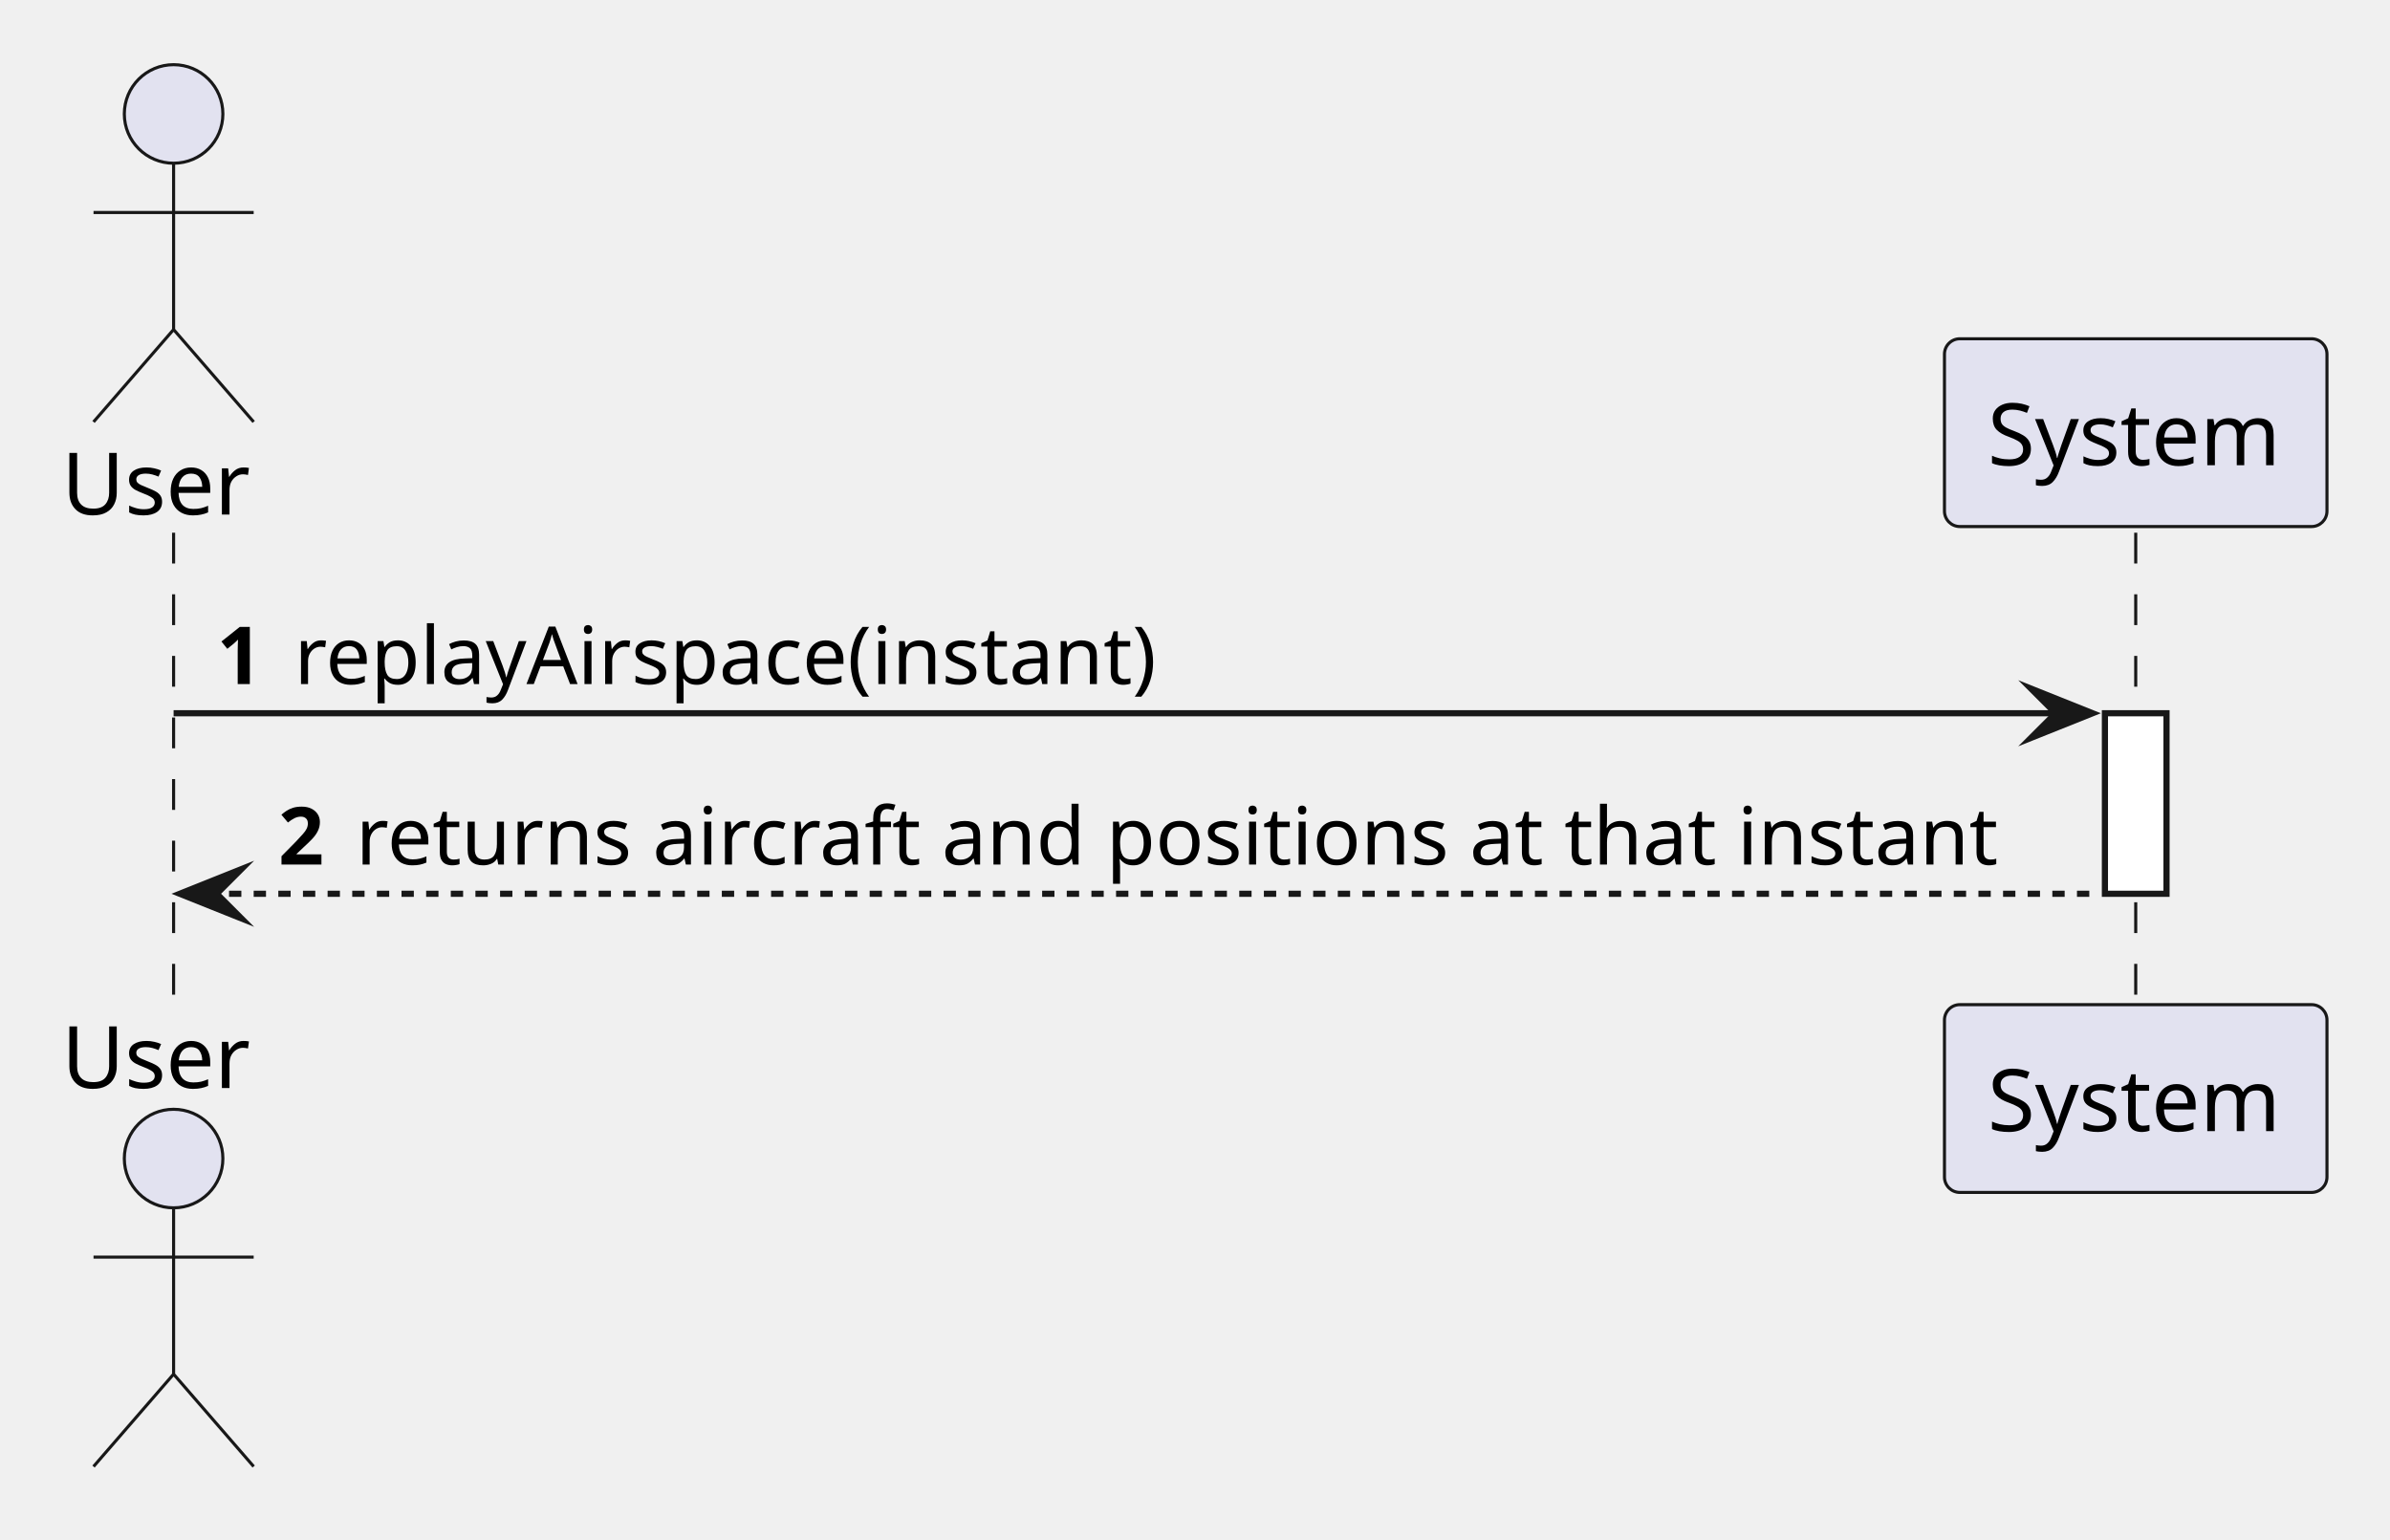
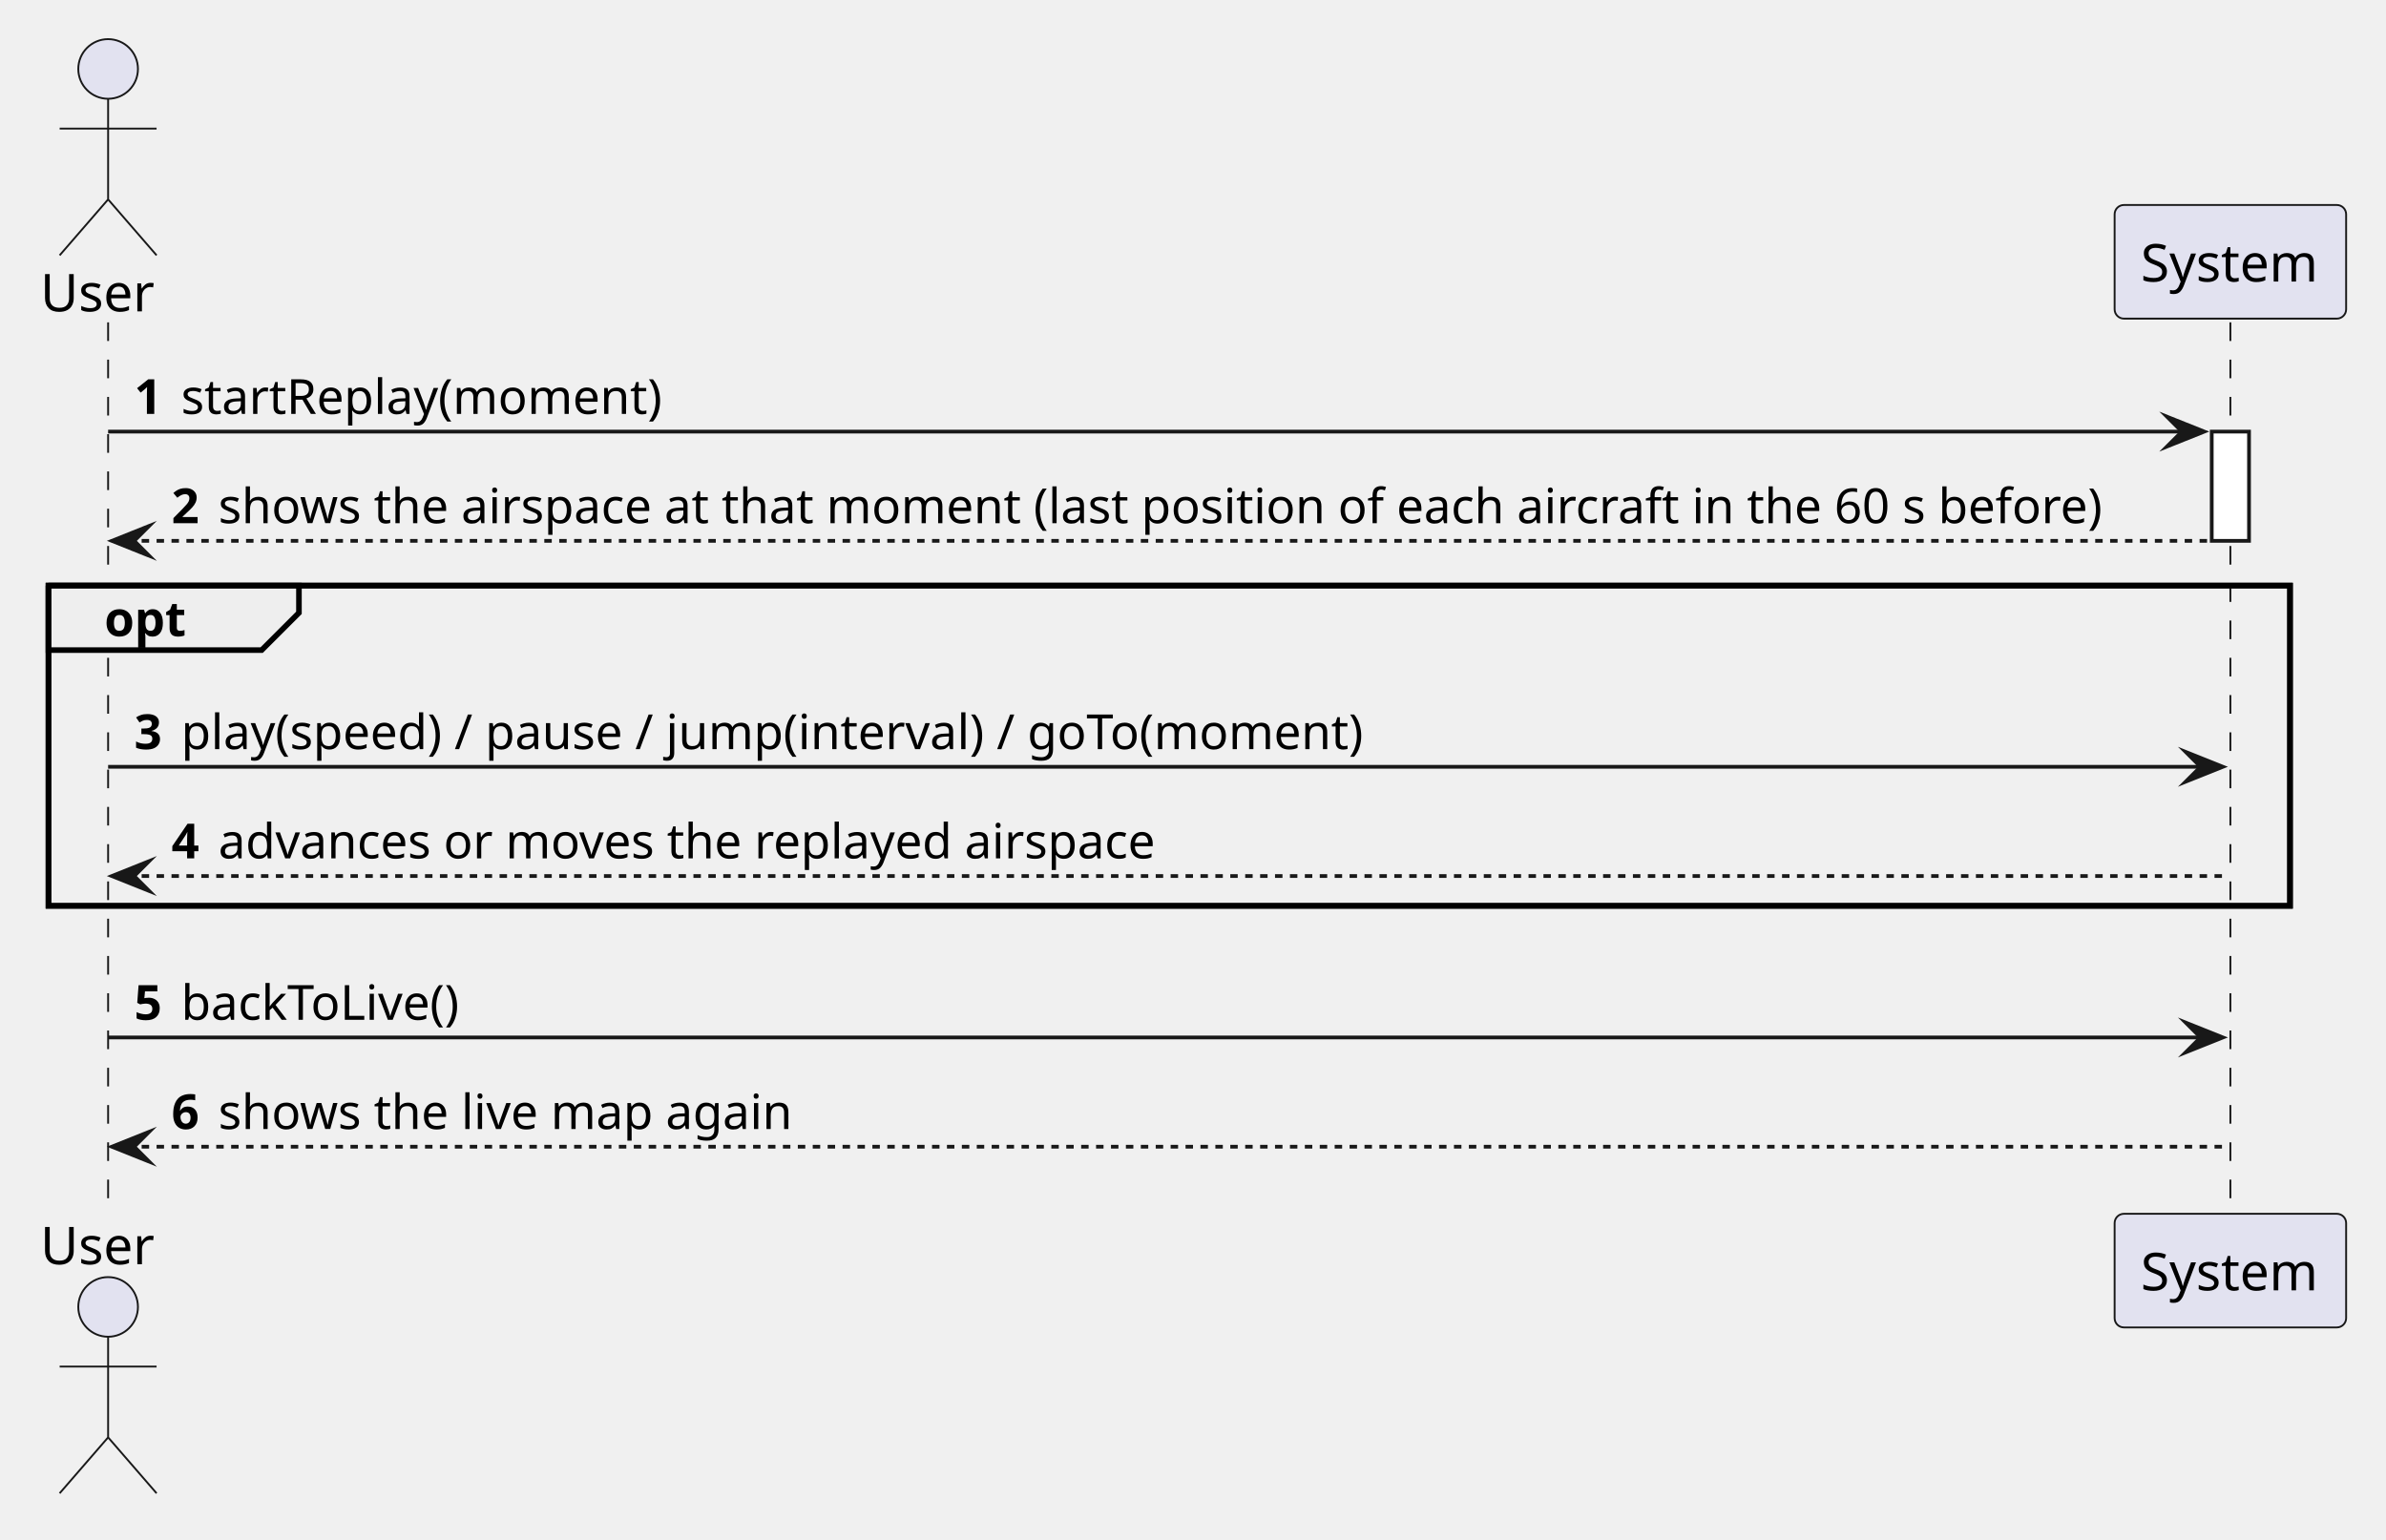
- <svg xmlns="http://www.w3.org/2000/svg" version="1.1" data-diagram-type="SEQUENCE" style="width:388px;height:250px;background:#FFFFFF;" width="388px" height="250px" viewBox="0 0 388 250" zoomAndPan="magnify" preserveAspectRatio="none" contentStyleType="text/css">
+ <svg xmlns="http://www.w3.org/2000/svg" version="1.1" data-diagram-type="SEQUENCE" style="width:640px;height:413px;background:#FFFFFF;" width="640px" height="413px" viewBox="0 0 640 413" zoomAndPan="magnify" preserveAspectRatio="none" contentStyleType="text/css">
  <defs />
  <g font-family="sans-serif" lengthAdjust="spacing">
+     <rect x="13" y="157.109" width="601.256" height="85.932" fill="none" style="stroke:#000;stroke-width:1.5;" />
    <g class="participant-lifeline" data-qualified-name="A" data-entity-uid="part1" id="part1-lifeline" data-source-line="2">
      <g>
-         <rect x="24.683" y="86.488" width="8" height="76.621" fill="#000" fill-opacity="0" />
-         <line x1="28.183" y1="86.488" x2="28.183" y2="163.109" style="stroke:#181818;stroke-width:0.5;stroke-dasharray:5,5;" />
+         <rect x="25.5" y="86.488" width="8" height="239.174" fill="#000" fill-opacity="0" />
+         <line x1="29" y1="86.488" x2="29" y2="325.662" style="stroke:#181818;stroke-width:0.5;stroke-dasharray:5,5;" />
      </g>
    </g>
    <g class="participant-lifeline" data-qualified-name="S" data-entity-uid="part2" id="part2-lifeline" data-source-line="3">
      <g>
-         <rect x="343.219" y="86.488" width="8" height="76.621" fill="#000" fill-opacity="0" />
-         <line x1="346.719" y1="86.488" x2="346.719" y2="163.109" style="stroke:#181818;stroke-width:0.5;stroke-dasharray:5,5;" />
+         <rect x="594.756" y="86.488" width="8" height="239.174" fill="#000" fill-opacity="0" />
+         <line x1="598.256" y1="86.488" x2="598.256" y2="325.662" style="stroke:#181818;stroke-width:0.5;stroke-dasharray:5,5;" />
      </g>
    </g>
    <g>
-       <rect x="341.719" y="115.799" width="10" height="29.311" fill="#FFF" style="stroke:#181818;stroke-width:1;" />
+       <rect x="593.256" y="115.799" width="10" height="29.311" fill="#FFF" style="stroke:#181818;stroke-width:1;" />
    </g>
    <g class="participant participant-head" data-qualified-name="A" data-entity-uid="part1" id="part1-head" data-source-line="2">
-       <text x="10" y="83.535" fill="#000" font-size="14" textLength="30.365">User</text>
-       <ellipse cx="28.183" cy="18.5" rx="8" ry="8" fill="#E2E2F0" style="stroke:#181818;stroke-width:0.5;" />
-       <path d="M28.183,26.5 L28.183,53.5 M15.183,34.5 L41.183,34.5 M28.183,53.5 L15.183,68.5 M28.183,53.5 L41.183,68.5" style="stroke:#181818;stroke-width:0.5;" fill="none" />
+       <text x="10.817" y="83.535" fill="#000" font-size="14" textLength="30.365">User</text>
+       <ellipse cx="29" cy="18.5" rx="8" ry="8" fill="#E2E2F0" style="stroke:#181818;stroke-width:0.5;" />
+       <path d="M29,26.5 L29,53.5 M16,34.5 L42,34.5 M29,53.5 L16,68.5 M29,53.5 L42,68.5" style="stroke:#181818;stroke-width:0.5;" fill="none" />
    </g>
    <g class="participant participant-head" data-qualified-name="S" data-entity-uid="part2" id="part2-head" data-source-line="3">
-       <rect x="315.67" y="55" width="62.098" height="30.488" fill="#E2E2F0" style="stroke:#181818;stroke-width:0.5;" rx="2.5" ry="2.5" />
-       <text x="322.67" y="75.535" fill="#000" font-size="14" textLength="48.098">System</text>
+       <rect x="567.208" y="55" width="62.098" height="30.488" fill="#E2E2F0" style="stroke:#181818;stroke-width:0.5;" rx="2.5" ry="2.5" />
+       <text x="574.208" y="75.535" fill="#000" font-size="14" textLength="48.098">System</text>
    </g>
    <g class="participant participant-tail" data-qualified-name="A" data-entity-uid="part1" id="part1-tail" data-source-line="2">
-       <text x="10" y="176.645" fill="#000" font-size="14" textLength="30.365">User</text>
-       <ellipse cx="28.183" cy="188.098" rx="8" ry="8" fill="#E2E2F0" style="stroke:#181818;stroke-width:0.5;" />
-       <path d="M28.183,196.098 L28.183,223.098 M15.183,204.098 L41.183,204.098 M28.183,223.098 L15.183,238.098 M28.183,223.098 L41.183,238.098" style="stroke:#181818;stroke-width:0.5;" fill="none" />
+       <text x="10.817" y="339.197" fill="#000" font-size="14" textLength="30.365">User</text>
+       <ellipse cx="29" cy="350.65" rx="8" ry="8" fill="#E2E2F0" style="stroke:#181818;stroke-width:0.5;" />
+       <path d="M29,358.65 L29,385.65 M16,366.65 L42,366.65 M29,385.65 L16,400.65 M29,385.65 L42,400.65" style="stroke:#181818;stroke-width:0.5;" fill="none" />
    </g>
    <g class="participant participant-tail" data-qualified-name="S" data-entity-uid="part2" id="part2-tail" data-source-line="3">
-       <rect x="315.67" y="163.109" width="62.098" height="30.488" fill="#E2E2F0" style="stroke:#181818;stroke-width:0.5;" rx="2.5" ry="2.5" />
-       <text x="322.67" y="183.645" fill="#000" font-size="14" textLength="48.098">System</text>
+       <rect x="567.208" y="325.662" width="62.098" height="30.488" fill="#E2E2F0" style="stroke:#181818;stroke-width:0.5;" rx="2.5" ry="2.5" />
+       <text x="574.208" y="346.197" fill="#000" font-size="14" textLength="48.098">System</text>
    </g>
    <g class="message" data-entity-1="part1" data-entity-2="part2" id="msg1" data-source-line="5">
-       <polygon points="329.719,111.799,339.719,115.799,329.719,119.799,333.719,115.799" fill="#181818" style="stroke:#181818;stroke-width:1;stroke-linejoin:miter;stroke-miterlimit:10;" />
-       <line x1="28.183" y1="115.799" x2="335.719" y2="115.799" style="stroke:#181818;stroke-width:1;" />
-       <text x="35.183" y="111.057" fill="#000" font-size="13" font-weight="700">1</text>
-       <text x="47.758" y="111.057" fill="#000" font-size="13" textLength="144.289">replayAirspace(instant)</text>
+       <polygon points="581.256,111.799,591.256,115.799,581.256,119.799,585.256,115.799" fill="#181818" style="stroke:#181818;stroke-width:1;stroke-linejoin:miter;stroke-miterlimit:10;" />
+       <line x1="29" y1="115.799" x2="587.256" y2="115.799" style="stroke:#181818;stroke-width:1;" />
+       <text x="36" y="111.057" fill="#000" font-size="13" font-weight="700">1</text>
+       <text x="48.576" y="111.057" fill="#000" font-size="13" textLength="131.111">startReplay(moment)</text>
    </g>
    <g class="message" data-entity-1="part2" data-entity-2="part1" id="msg2" data-source-line="7">
-       <polygon points="39.183,141.109,29.183,145.109,39.183,149.109,35.183,145.109" fill="#181818" style="stroke:#181818;stroke-width:1;stroke-linejoin:miter;stroke-miterlimit:10;" />
-       <line x1="33.183" y1="145.109" x2="340.719" y2="145.109" style="stroke:#181818;stroke-width:1;stroke-dasharray:2,2;" />
-       <text x="45.183" y="140.367" fill="#000" font-size="13" font-weight="700">2</text>
-       <text x="57.758" y="140.367" fill="#000" font-size="13" textLength="276.961">returns aircraft and positions at that instant</text>
+       <polygon points="40,141.109,30,145.109,40,149.109,36,145.109" fill="#181818" style="stroke:#181818;stroke-width:1;stroke-linejoin:miter;stroke-miterlimit:10;" />
+       <line x1="34" y1="145.109" x2="592.256" y2="145.109" style="stroke:#181818;stroke-width:1;stroke-dasharray:2,2;" />
+       <text x="46" y="140.367" fill="#000" font-size="13" font-weight="700">2</text>
+       <text x="58.576" y="140.367" fill="#000" font-size="13" textLength="527.681">shows the airspace at that moment (last position of each aircraft in the 60 s before)</text>
+     </g>
+     <path d="M13,157.109 L80.185,157.109 L80.185,164.42 L70.185,174.42 L13,174.42 L13,157.109" style="stroke:#000;stroke-width:1.5;" fill="#EEE" />
+     <rect x="13" y="157.109" width="601.256" height="85.932" fill="none" style="stroke:#000;stroke-width:1.5;" />
+     <text x="28" y="170.678" fill="#000" font-size="13" textLength="22.185" font-weight="700">opt</text>
+     <g class="message" data-entity-1="part1" data-entity-2="part2" id="msg3" data-source-line="10">
+       <polygon points="586.256,201.73,596.256,205.73,586.256,209.73,590.256,205.73" fill="#181818" style="stroke:#181818;stroke-width:1;stroke-linejoin:miter;stroke-miterlimit:10;" />
+       <line x1="29" y1="205.73" x2="592.256" y2="205.73" style="stroke:#181818;stroke-width:1;" />
+       <text x="36" y="200.988" fill="#000" font-size="13" font-weight="700">3</text>
+       <text x="48.576" y="200.988" fill="#000" font-size="13" textLength="335.169">play(speed) / pause / jump(interval) / goTo(moment)</text>
+     </g>
+     <g class="message" data-entity-1="part2" data-entity-2="part1" id="msg4" data-source-line="11">
+       <polygon points="40,231.041,30,235.041,40,239.041,36,235.041" fill="#181818" style="stroke:#181818;stroke-width:1;stroke-linejoin:miter;stroke-miterlimit:10;" />
+       <line x1="34" y1="235.041" x2="597.256" y2="235.041" style="stroke:#181818;stroke-width:1;stroke-dasharray:2,2;" />
+       <text x="46" y="230.299" fill="#000" font-size="13" font-weight="700">4</text>
+       <text x="58.576" y="230.299" fill="#000" font-size="13" textLength="258.673">advances or moves the replayed airspace</text>
+     </g>
+     <g class="message" data-entity-1="part1" data-entity-2="part2" id="msg5" data-source-line="13">
+       <polygon points="586.256,274.352,596.256,278.352,586.256,282.352,590.256,278.352" fill="#181818" style="stroke:#181818;stroke-width:1;stroke-linejoin:miter;stroke-miterlimit:10;" />
+       <line x1="29" y1="278.352" x2="592.256" y2="278.352" style="stroke:#181818;stroke-width:1;" />
+       <text x="36" y="273.609" fill="#000" font-size="13" font-weight="700">5</text>
+       <text x="48.576" y="273.609" fill="#000" font-size="13" textLength="78.939">backToLive()</text>
+     </g>
+     <g class="message" data-entity-1="part2" data-entity-2="part1" id="msg6" data-source-line="14">
+       <polygon points="40,303.662,30,307.662,40,311.662,36,307.662" fill="#181818" style="stroke:#181818;stroke-width:1;stroke-linejoin:miter;stroke-miterlimit:10;" />
+       <line x1="34" y1="307.662" x2="597.256" y2="307.662" style="stroke:#181818;stroke-width:1;stroke-dasharray:2,2;" />
+       <text x="46" y="302.92" fill="#000" font-size="13" font-weight="700">6</text>
+       <text x="58.576" y="302.92" fill="#000" font-size="13" textLength="159.225">shows the live map again</text>
    </g>
  </g>
</svg>
